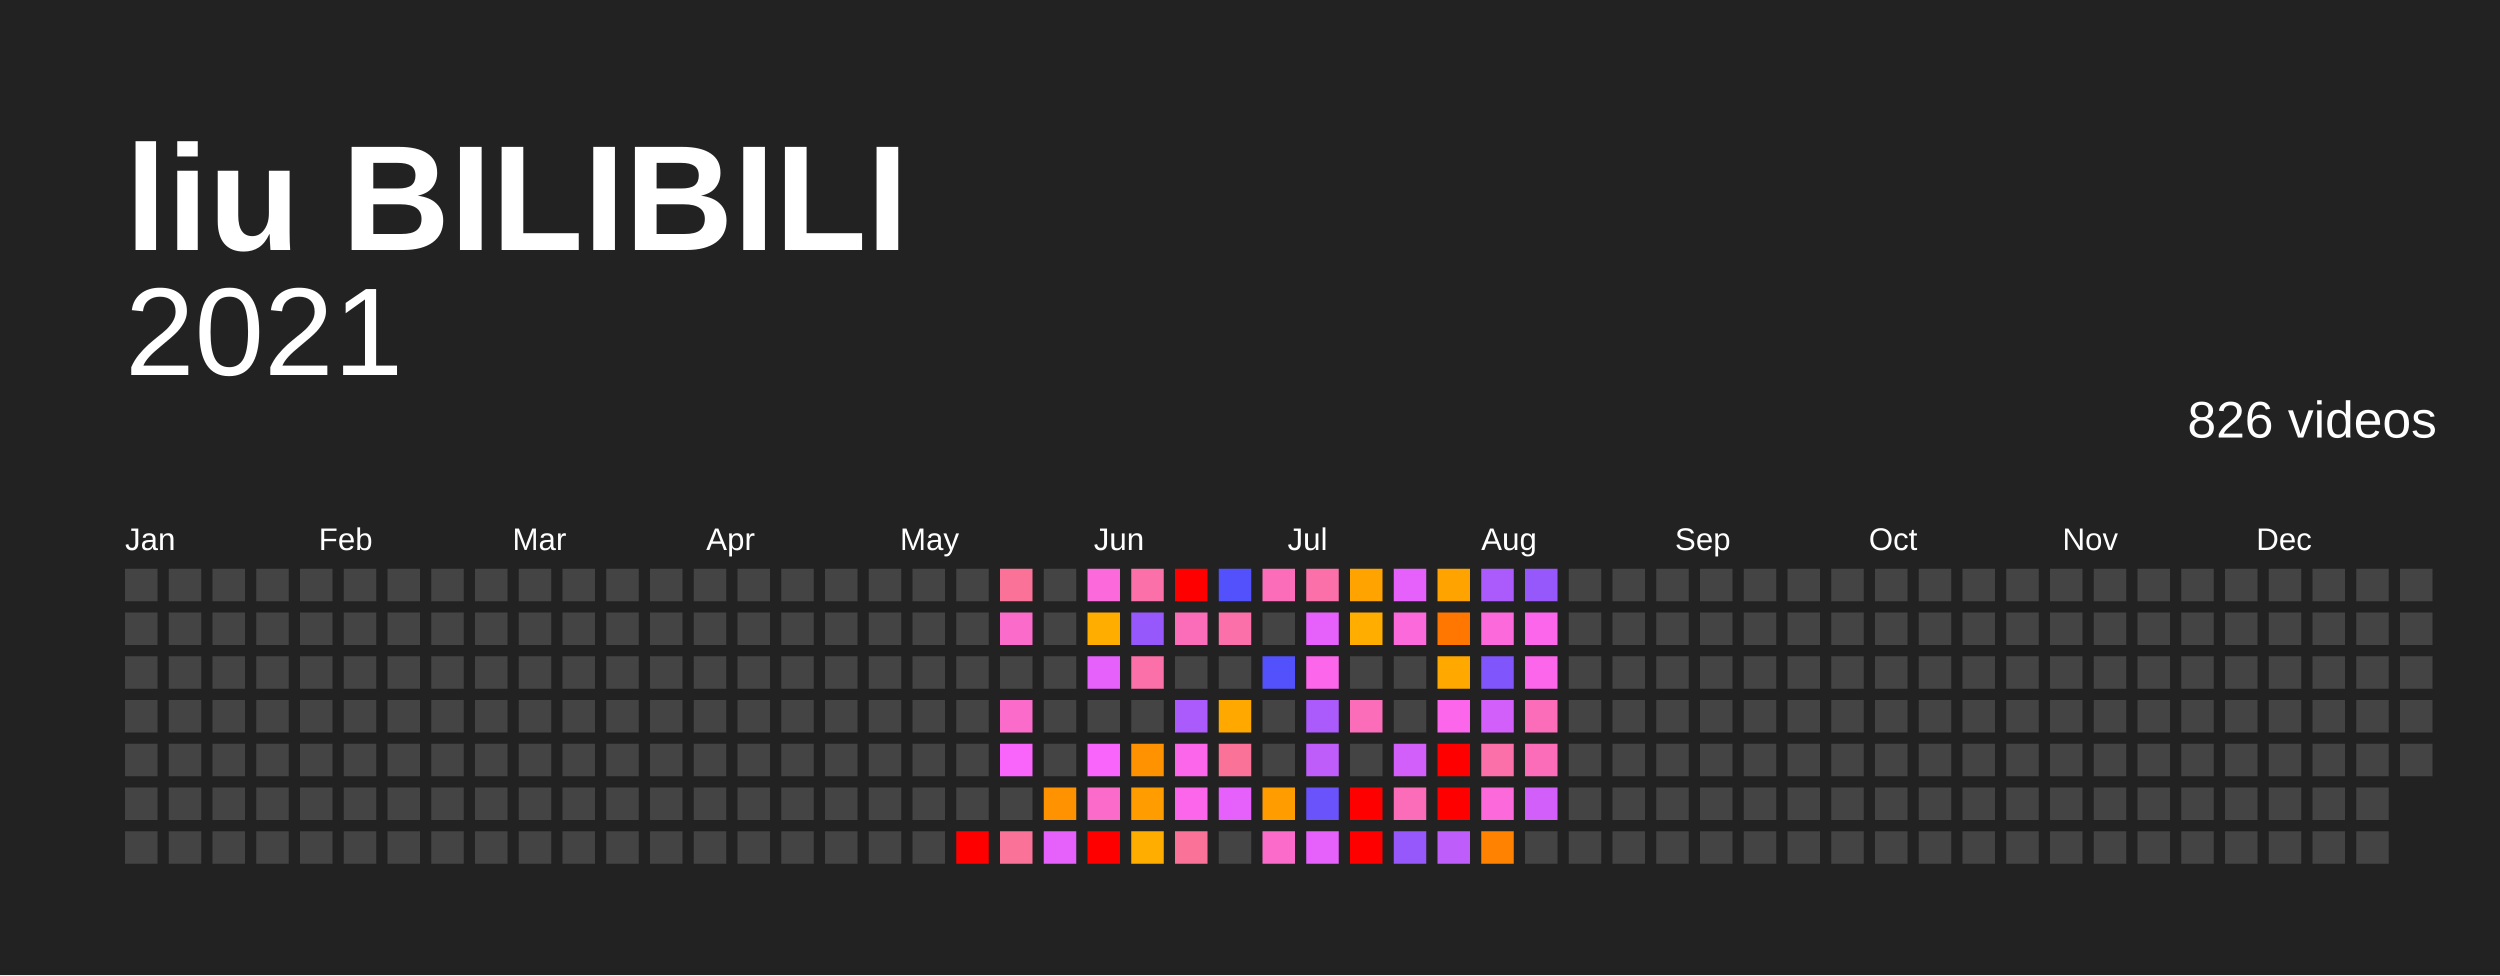
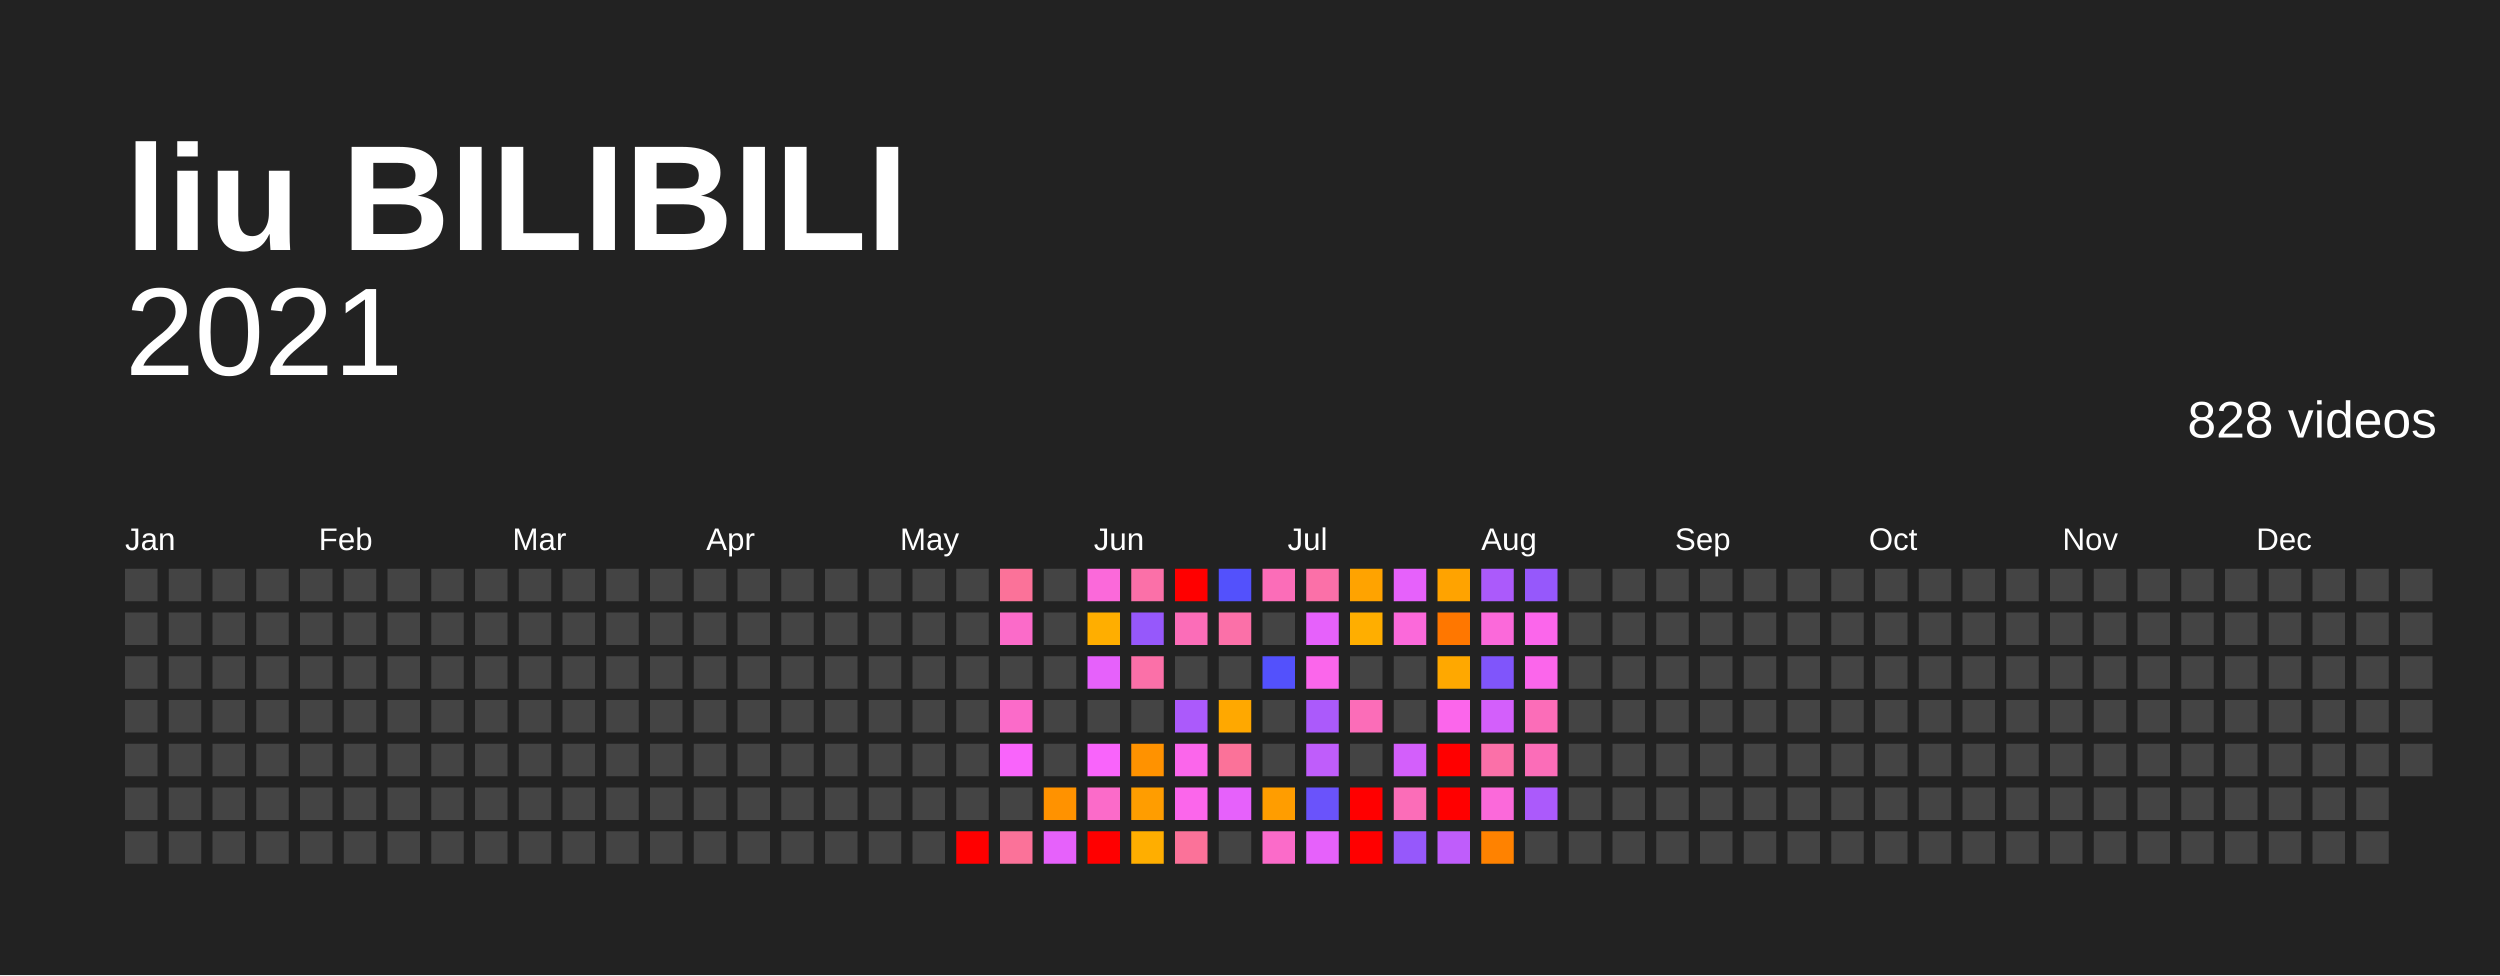
<svg xmlns="http://www.w3.org/2000/svg" baseProfile="full" height="78mm" version="1.1" viewBox="0,0,200,78" width="200mm">
  <defs />
  <rect fill="#222222" height="78" width="200" x="0" y="0" />
  <text fill="#FFFFFF" style="font-size:12px; font-family:Arial; font-weight:bold;" x="10" y="20">liu BILIBILI</text>
  <text alignment-baseline="hanging" fill="#FFFFFF" style="font-size:10.0px; font-family:Arial;" x="10" y="30">2021</text>
-   <text alignment-baseline="hanging" fill="#FFFFFF" style="font-size:4.125px; font-family:Arial;" x="175" y="35">826 videos</text>
+   <text alignment-baseline="hanging" fill="#FFFFFF" style="font-size:4.125px; font-family:Arial;" x="175" y="35">828 videos</text>
  <text fill="#FFFFFF" style="font-size:2.5px; font-family:Arial" x="10.0" y="44">Jan</text>
  <text fill="#FFFFFF" style="font-size:2.5px; font-family:Arial" x="25.5" y="44">Feb</text>
  <text fill="#FFFFFF" style="font-size:2.5px; font-family:Arial" x="41.0" y="44">Mar</text>
  <text fill="#FFFFFF" style="font-size:2.5px; font-family:Arial" x="56.5" y="44">Apr</text>
  <text fill="#FFFFFF" style="font-size:2.5px; font-family:Arial" x="72.0" y="44">May</text>
  <text fill="#FFFFFF" style="font-size:2.5px; font-family:Arial" x="87.5" y="44">Jun</text>
  <text fill="#FFFFFF" style="font-size:2.5px; font-family:Arial" x="103.0" y="44">Jul</text>
  <text fill="#FFFFFF" style="font-size:2.5px; font-family:Arial" x="118.5" y="44">Aug</text>
  <text fill="#FFFFFF" style="font-size:2.5px; font-family:Arial" x="134.0" y="44">Sep</text>
  <text fill="#FFFFFF" style="font-size:2.5px; font-family:Arial" x="149.5" y="44">Oct</text>
  <text fill="#FFFFFF" style="font-size:2.5px; font-family:Arial" x="165.0" y="44">Nov</text>
  <text fill="#FFFFFF" style="font-size:2.5px; font-family:Arial" x="180.5" y="44">Dec</text>
  <rect fill="#444444" height="2.6" width="2.6" x="10.0" y="45.5" />
  <rect fill="#444444" height="2.6" width="2.6" x="10.0" y="49.0" />
  <rect fill="#444444" height="2.6" width="2.6" x="10.0" y="52.5" />
  <rect fill="#444444" height="2.6" width="2.6" x="10.0" y="56.0" />
  <rect fill="#444444" height="2.6" width="2.6" x="10.0" y="59.5" />
  <rect fill="#444444" height="2.6" width="2.6" x="10.0" y="63.0" />
  <rect fill="#444444" height="2.6" width="2.6" x="10.0" y="66.5" />
  <rect fill="#444444" height="2.6" width="2.6" x="13.5" y="45.5" />
  <rect fill="#444444" height="2.6" width="2.6" x="13.5" y="49.0" />
  <rect fill="#444444" height="2.6" width="2.6" x="13.5" y="52.5" />
  <rect fill="#444444" height="2.6" width="2.6" x="13.5" y="56.0" />
  <rect fill="#444444" height="2.6" width="2.6" x="13.5" y="59.5" />
  <rect fill="#444444" height="2.6" width="2.6" x="13.5" y="63.0" />
  <rect fill="#444444" height="2.6" width="2.6" x="13.5" y="66.5" />
  <rect fill="#444444" height="2.6" width="2.6" x="17.0" y="45.5" />
  <rect fill="#444444" height="2.6" width="2.6" x="17.0" y="49.0" />
  <rect fill="#444444" height="2.6" width="2.6" x="17.0" y="52.5" />
  <rect fill="#444444" height="2.6" width="2.6" x="17.0" y="56.0" />
  <rect fill="#444444" height="2.6" width="2.6" x="17.0" y="59.5" />
  <rect fill="#444444" height="2.6" width="2.6" x="17.0" y="63.0" />
  <rect fill="#444444" height="2.6" width="2.6" x="17.0" y="66.5" />
  <rect fill="#444444" height="2.6" width="2.6" x="20.5" y="45.5" />
  <rect fill="#444444" height="2.6" width="2.6" x="20.5" y="49.0" />
  <rect fill="#444444" height="2.6" width="2.6" x="20.5" y="52.5" />
  <rect fill="#444444" height="2.6" width="2.6" x="20.5" y="56.0" />
  <rect fill="#444444" height="2.6" width="2.6" x="20.5" y="59.5" />
  <rect fill="#444444" height="2.6" width="2.6" x="20.5" y="63.0" />
  <rect fill="#444444" height="2.6" width="2.6" x="20.5" y="66.5" />
  <rect fill="#444444" height="2.6" width="2.6" x="24.0" y="45.5" />
  <rect fill="#444444" height="2.6" width="2.6" x="24.0" y="49.0" />
  <rect fill="#444444" height="2.6" width="2.6" x="24.0" y="52.5" />
  <rect fill="#444444" height="2.6" width="2.6" x="24.0" y="56.0" />
  <rect fill="#444444" height="2.6" width="2.6" x="24.0" y="59.5" />
  <rect fill="#444444" height="2.6" width="2.6" x="24.0" y="63.0" />
  <rect fill="#444444" height="2.6" width="2.6" x="24.0" y="66.5" />
  <rect fill="#444444" height="2.6" width="2.6" x="27.5" y="45.5" />
  <rect fill="#444444" height="2.6" width="2.6" x="27.5" y="49.0" />
  <rect fill="#444444" height="2.6" width="2.6" x="27.5" y="52.5" />
  <rect fill="#444444" height="2.6" width="2.6" x="27.5" y="56.0" />
  <rect fill="#444444" height="2.6" width="2.6" x="27.5" y="59.5" />
  <rect fill="#444444" height="2.6" width="2.6" x="27.5" y="63.0" />
  <rect fill="#444444" height="2.6" width="2.6" x="27.5" y="66.5" />
  <rect fill="#444444" height="2.6" width="2.6" x="31.0" y="45.5" />
  <rect fill="#444444" height="2.6" width="2.6" x="31.0" y="49.0" />
  <rect fill="#444444" height="2.6" width="2.6" x="31.0" y="52.5" />
  <rect fill="#444444" height="2.6" width="2.6" x="31.0" y="56.0" />
  <rect fill="#444444" height="2.6" width="2.6" x="31.0" y="59.5" />
  <rect fill="#444444" height="2.6" width="2.6" x="31.0" y="63.0" />
  <rect fill="#444444" height="2.6" width="2.6" x="31.0" y="66.5" />
  <rect fill="#444444" height="2.6" width="2.6" x="34.5" y="45.5" />
  <rect fill="#444444" height="2.6" width="2.6" x="34.5" y="49.0" />
  <rect fill="#444444" height="2.6" width="2.6" x="34.5" y="52.5" />
  <rect fill="#444444" height="2.6" width="2.6" x="34.5" y="56.0" />
  <rect fill="#444444" height="2.6" width="2.6" x="34.5" y="59.5" />
  <rect fill="#444444" height="2.6" width="2.6" x="34.5" y="63.0" />
  <rect fill="#444444" height="2.6" width="2.6" x="34.5" y="66.5" />
  <rect fill="#444444" height="2.6" width="2.6" x="38.0" y="45.5" />
  <rect fill="#444444" height="2.6" width="2.6" x="38.0" y="49.0" />
  <rect fill="#444444" height="2.6" width="2.6" x="38.0" y="52.5" />
  <rect fill="#444444" height="2.6" width="2.6" x="38.0" y="56.0" />
  <rect fill="#444444" height="2.6" width="2.6" x="38.0" y="59.5" />
  <rect fill="#444444" height="2.6" width="2.6" x="38.0" y="63.0" />
  <rect fill="#444444" height="2.6" width="2.6" x="38.0" y="66.5" />
  <rect fill="#444444" height="2.6" width="2.6" x="41.5" y="45.5" />
  <rect fill="#444444" height="2.6" width="2.6" x="41.5" y="49.0" />
  <rect fill="#444444" height="2.6" width="2.6" x="41.5" y="52.5" />
  <rect fill="#444444" height="2.6" width="2.6" x="41.5" y="56.0" />
  <rect fill="#444444" height="2.6" width="2.6" x="41.5" y="59.5" />
  <rect fill="#444444" height="2.6" width="2.6" x="41.5" y="63.0" />
  <rect fill="#444444" height="2.6" width="2.6" x="41.5" y="66.5" />
  <rect fill="#444444" height="2.6" width="2.6" x="45.0" y="45.5" />
  <rect fill="#444444" height="2.6" width="2.6" x="45.0" y="49.0" />
  <rect fill="#444444" height="2.6" width="2.6" x="45.0" y="52.5" />
  <rect fill="#444444" height="2.6" width="2.6" x="45.0" y="56.0" />
  <rect fill="#444444" height="2.6" width="2.6" x="45.0" y="59.5" />
  <rect fill="#444444" height="2.6" width="2.6" x="45.0" y="63.0" />
  <rect fill="#444444" height="2.6" width="2.6" x="45.0" y="66.5" />
  <rect fill="#444444" height="2.6" width="2.6" x="48.5" y="45.5" />
  <rect fill="#444444" height="2.6" width="2.6" x="48.5" y="49.0" />
  <rect fill="#444444" height="2.6" width="2.6" x="48.5" y="52.5" />
  <rect fill="#444444" height="2.6" width="2.6" x="48.5" y="56.0" />
  <rect fill="#444444" height="2.6" width="2.6" x="48.5" y="59.5" />
  <rect fill="#444444" height="2.6" width="2.6" x="48.5" y="63.0" />
  <rect fill="#444444" height="2.6" width="2.6" x="48.5" y="66.5" />
  <rect fill="#444444" height="2.6" width="2.6" x="52.0" y="45.5" />
  <rect fill="#444444" height="2.6" width="2.6" x="52.0" y="49.0" />
  <rect fill="#444444" height="2.6" width="2.6" x="52.0" y="52.5" />
  <rect fill="#444444" height="2.6" width="2.6" x="52.0" y="56.0" />
  <rect fill="#444444" height="2.6" width="2.6" x="52.0" y="59.5" />
  <rect fill="#444444" height="2.6" width="2.6" x="52.0" y="63.0" />
  <rect fill="#444444" height="2.6" width="2.6" x="52.0" y="66.5" />
  <rect fill="#444444" height="2.6" width="2.6" x="55.5" y="45.5" />
  <rect fill="#444444" height="2.6" width="2.6" x="55.5" y="49.0" />
  <rect fill="#444444" height="2.6" width="2.6" x="55.5" y="52.5" />
  <rect fill="#444444" height="2.6" width="2.6" x="55.5" y="56.0" />
  <rect fill="#444444" height="2.6" width="2.6" x="55.5" y="59.5" />
  <rect fill="#444444" height="2.6" width="2.6" x="55.5" y="63.0" />
  <rect fill="#444444" height="2.6" width="2.6" x="55.5" y="66.5" />
  <rect fill="#444444" height="2.6" width="2.6" x="59.0" y="45.5" />
  <rect fill="#444444" height="2.6" width="2.6" x="59.0" y="49.0" />
  <rect fill="#444444" height="2.6" width="2.6" x="59.0" y="52.5" />
  <rect fill="#444444" height="2.6" width="2.6" x="59.0" y="56.0" />
  <rect fill="#444444" height="2.6" width="2.6" x="59.0" y="59.5" />
  <rect fill="#444444" height="2.6" width="2.6" x="59.0" y="63.0" />
  <rect fill="#444444" height="2.6" width="2.6" x="59.0" y="66.5" />
  <rect fill="#444444" height="2.6" width="2.6" x="62.5" y="45.5" />
  <rect fill="#444444" height="2.6" width="2.6" x="62.5" y="49.0" />
  <rect fill="#444444" height="2.6" width="2.6" x="62.5" y="52.5" />
  <rect fill="#444444" height="2.6" width="2.6" x="62.5" y="56.0" />
  <rect fill="#444444" height="2.6" width="2.6" x="62.5" y="59.5" />
  <rect fill="#444444" height="2.6" width="2.6" x="62.5" y="63.0" />
  <rect fill="#444444" height="2.6" width="2.6" x="62.5" y="66.5" />
  <rect fill="#444444" height="2.6" width="2.6" x="66.0" y="45.5" />
  <rect fill="#444444" height="2.6" width="2.6" x="66.0" y="49.0" />
  <rect fill="#444444" height="2.6" width="2.6" x="66.0" y="52.5" />
  <rect fill="#444444" height="2.6" width="2.6" x="66.0" y="56.0" />
  <rect fill="#444444" height="2.6" width="2.6" x="66.0" y="59.5" />
  <rect fill="#444444" height="2.6" width="2.6" x="66.0" y="63.0" />
  <rect fill="#444444" height="2.6" width="2.6" x="66.0" y="66.5" />
  <rect fill="#444444" height="2.6" width="2.6" x="69.5" y="45.5" />
  <rect fill="#444444" height="2.6" width="2.6" x="69.5" y="49.0" />
  <rect fill="#444444" height="2.6" width="2.6" x="69.5" y="52.5" />
  <rect fill="#444444" height="2.6" width="2.6" x="69.5" y="56.0" />
  <rect fill="#444444" height="2.6" width="2.6" x="69.5" y="59.5" />
  <rect fill="#444444" height="2.6" width="2.6" x="69.5" y="63.0" />
  <rect fill="#444444" height="2.6" width="2.6" x="69.5" y="66.5" />
  <rect fill="#444444" height="2.6" width="2.6" x="73.0" y="45.5" />
  <rect fill="#444444" height="2.6" width="2.6" x="73.0" y="49.0" />
  <rect fill="#444444" height="2.6" width="2.6" x="73.0" y="52.5" />
  <rect fill="#444444" height="2.6" width="2.6" x="73.0" y="56.0" />
  <rect fill="#444444" height="2.6" width="2.6" x="73.0" y="59.5" />
  <rect fill="#444444" height="2.6" width="2.6" x="73.0" y="63.0" />
  <rect fill="#444444" height="2.6" width="2.6" x="73.0" y="66.5" />
  <rect fill="#444444" height="2.6" width="2.6" x="76.5" y="45.5" />
  <rect fill="#444444" height="2.6" width="2.6" x="76.5" y="49.0" />
  <rect fill="#444444" height="2.6" width="2.6" x="76.5" y="52.5" />
  <rect fill="#444444" height="2.6" width="2.6" x="76.5" y="56.0" />
  <rect fill="#444444" height="2.6" width="2.6" x="76.5" y="59.5" />
  <rect fill="#444444" height="2.6" width="2.6" x="76.5" y="63.0" />
  <rect fill="red" height="2.6" width="2.6" x="76.5" y="66.5" />
  <rect fill="#fb7299" height="2.6" width="2.6" x="80.0" y="45.5" />
  <rect fill="#fb6bc9" height="2.6" width="2.6" x="80.0" y="49.0" />
  <rect fill="#444444" height="2.6" width="2.6" x="80.0" y="52.5" />
  <rect fill="#fb6bc9" height="2.6" width="2.6" x="80.0" y="56.0" />
  <rect fill="#f964fb" height="2.6" width="2.6" x="80.0" y="59.5" />
  <rect fill="#444444" height="2.6" width="2.6" x="80.0" y="63.0" />
  <rect fill="#fb7299" height="2.6" width="2.6" x="80.0" y="66.5" />
  <rect fill="#444444" height="2.6" width="2.6" x="83.5" y="45.5" />
  <rect fill="#444444" height="2.6" width="2.6" x="83.5" y="49.0" />
  <rect fill="#444444" height="2.6" width="2.6" x="83.5" y="52.5" />
  <rect fill="#444444" height="2.6" width="2.6" x="83.5" y="56.0" />
  <rect fill="#444444" height="2.6" width="2.6" x="83.5" y="59.5" />
  <rect fill="#ff9200" height="2.6" width="2.6" x="83.5" y="63.0" />
  <rect fill="#e661fb" height="2.6" width="2.6" x="83.5" y="66.5" />
  <rect fill="#fb69da" height="2.6" width="2.6" x="87.0" y="45.5" />
  <rect fill="#ffae00" height="2.6" width="2.6" x="87.0" y="49.0" />
  <rect fill="#e661fb" height="2.6" width="2.6" x="87.0" y="52.5" />
  <rect fill="#444444" height="2.6" width="2.6" x="87.0" y="56.0" />
  <rect fill="#f964fb" height="2.6" width="2.6" x="87.0" y="59.5" />
  <rect fill="#fb6bc9" height="2.6" width="2.6" x="87.0" y="63.0" />
  <rect fill="red" height="2.6" width="2.6" x="87.0" y="66.5" />
  <rect fill="#fb70a8" height="2.6" width="2.6" x="90.5" y="45.5" />
  <rect fill="#9658fb" height="2.6" width="2.6" x="90.5" y="49.0" />
  <rect fill="#fb70a8" height="2.6" width="2.6" x="90.5" y="52.5" />
  <rect fill="#444444" height="2.6" width="2.6" x="90.5" y="56.0" />
  <rect fill="#ff9200" height="2.6" width="2.6" x="90.5" y="59.5" />
  <rect fill="#ff9d00" height="2.6" width="2.6" x="90.5" y="63.0" />
  <rect fill="#ffae00" height="2.6" width="2.6" x="90.5" y="66.5" />
  <rect fill="red" height="2.6" width="2.6" x="94.0" y="45.5" />
  <rect fill="#fb6db8" height="2.6" width="2.6" x="94.0" y="49.0" />
  <rect fill="#444444" height="2.6" width="2.6" x="94.0" y="52.5" />
  <rect fill="#ab5afb" height="2.6" width="2.6" x="94.0" y="56.0" />
  <rect fill="#fb66eb" height="2.6" width="2.6" x="94.0" y="59.5" />
  <rect fill="#fb66eb" height="2.6" width="2.6" x="94.0" y="63.0" />
  <rect fill="#fb7299" height="2.6" width="2.6" x="94.0" y="66.5" />
  <rect fill="#5351fc" height="2.6" width="2.6" x="97.5" y="45.5" />
  <rect fill="#fb70a8" height="2.6" width="2.6" x="97.5" y="49.0" />
  <rect fill="#444444" height="2.6" width="2.6" x="97.5" y="52.5" />
  <rect fill="#ffa800" height="2.6" width="2.6" x="97.5" y="56.0" />
  <rect fill="#fb7299" height="2.6" width="2.6" x="97.5" y="59.5" />
  <rect fill="#e661fb" height="2.6" width="2.6" x="97.5" y="63.0" />
  <rect fill="#444444" height="2.6" width="2.6" x="97.5" y="66.5" />
  <rect fill="#fb6db8" height="2.6" width="2.6" x="101.0" y="45.5" />
  <rect fill="#444444" height="2.6" width="2.6" x="101.0" y="49.0" />
  <rect fill="#5351fc" height="2.6" width="2.6" x="101.0" y="52.5" />
  <rect fill="#444444" height="2.6" width="2.6" x="101.0" y="56.0" />
  <rect fill="#444444" height="2.6" width="2.6" x="101.0" y="59.5" />
  <rect fill="#ff9d00" height="2.6" width="2.6" x="101.0" y="63.0" />
  <rect fill="#fb6bc9" height="2.6" width="2.6" x="101.0" y="66.5" />
  <rect fill="#fb70a8" height="2.6" width="2.6" x="104.5" y="45.5" />
  <rect fill="#e661fb" height="2.6" width="2.6" x="104.5" y="49.0" />
  <rect fill="#fb66eb" height="2.6" width="2.6" x="104.5" y="52.5" />
  <rect fill="#ab5afb" height="2.6" width="2.6" x="104.5" y="56.0" />
  <rect fill="#bf5dfb" height="2.6" width="2.6" x="104.5" y="59.5" />
  <rect fill="#6a53fb" height="2.6" width="2.6" x="104.5" y="63.0" />
  <rect fill="#e661fb" height="2.6" width="2.6" x="104.5" y="66.5" />
  <rect fill="#ffa300" height="2.6" width="2.6" x="108.0" y="45.5" />
  <rect fill="#ffae00" height="2.6" width="2.6" x="108.0" y="49.0" />
  <rect fill="#444444" height="2.6" width="2.6" x="108.0" y="52.5" />
  <rect fill="#fb6db8" height="2.6" width="2.6" x="108.0" y="56.0" />
  <rect fill="#444444" height="2.6" width="2.6" x="108.0" y="59.5" />
  <rect fill="red" height="2.6" width="2.6" x="108.0" y="63.0" />
  <rect fill="red" height="2.6" width="2.6" x="108.0" y="66.5" />
  <rect fill="#e661fb" height="2.6" width="2.6" x="111.5" y="45.5" />
  <rect fill="#fb69da" height="2.6" width="2.6" x="111.5" y="49.0" />
  <rect fill="#444444" height="2.6" width="2.6" x="111.5" y="52.5" />
  <rect fill="#444444" height="2.6" width="2.6" x="111.5" y="56.0" />
  <rect fill="#d35ffb" height="2.6" width="2.6" x="111.5" y="59.5" />
  <rect fill="#fb6db8" height="2.6" width="2.6" x="111.5" y="63.0" />
  <rect fill="#9658fb" height="2.6" width="2.6" x="111.5" y="66.5" />
  <rect fill="#ffa300" height="2.6" width="2.6" x="115.0" y="45.5" />
  <rect fill="#ff7700" height="2.6" width="2.6" x="115.0" y="49.0" />
  <rect fill="#ffa800" height="2.6" width="2.6" x="115.0" y="52.5" />
  <rect fill="#fb66eb" height="2.6" width="2.6" x="115.0" y="56.0" />
  <rect fill="red" height="2.6" width="2.6" x="115.0" y="59.5" />
  <rect fill="red" height="2.6" width="2.6" x="115.0" y="63.0" />
  <rect fill="#bf5dfb" height="2.6" width="2.6" x="115.0" y="66.5" />
  <rect fill="#ab5afb" height="2.6" width="2.6" x="118.5" y="45.5" />
  <rect fill="#fb69da" height="2.6" width="2.6" x="118.5" y="49.0" />
  <rect fill="#8055fb" height="2.6" width="2.6" x="118.5" y="52.5" />
  <rect fill="#d35ffb" height="2.6" width="2.6" x="118.5" y="56.0" />
  <rect fill="#fb70a8" height="2.6" width="2.6" x="118.5" y="59.5" />
  <rect fill="#fb69da" height="2.6" width="2.6" x="118.5" y="63.0" />
  <rect fill="#ff8200" height="2.6" width="2.6" x="118.5" y="66.5" />
  <rect fill="#9658fb" height="2.6" width="2.6" x="122.0" y="45.5" />
  <rect fill="#fb66eb" height="2.6" width="2.6" x="122.0" y="49.0" />
  <rect fill="#fb66eb" height="2.6" width="2.6" x="122.0" y="52.5" />
  <rect fill="#fb6db8" height="2.6" width="2.6" x="122.0" y="56.0" />
  <rect fill="#fb6db8" height="2.6" width="2.6" x="122.0" y="59.5" />
-   <rect fill="#d35ffb" height="2.6" width="2.6" x="122.0" y="63.0" />
+   <rect fill="#ab5afb" height="2.6" width="2.6" x="122.0" y="63.0" />
  <rect fill="#444444" height="2.6" width="2.6" x="122.0" y="66.5" />
  <rect fill="#444444" height="2.6" width="2.6" x="125.5" y="45.5" />
  <rect fill="#444444" height="2.6" width="2.6" x="125.5" y="49.0" />
  <rect fill="#444444" height="2.6" width="2.6" x="125.5" y="52.5" />
  <rect fill="#444444" height="2.6" width="2.6" x="125.5" y="56.0" />
  <rect fill="#444444" height="2.6" width="2.6" x="125.5" y="59.5" />
  <rect fill="#444444" height="2.6" width="2.6" x="125.5" y="63.0" />
  <rect fill="#444444" height="2.6" width="2.6" x="125.5" y="66.5" />
  <rect fill="#444444" height="2.6" width="2.6" x="129.0" y="45.5" />
  <rect fill="#444444" height="2.6" width="2.6" x="129.0" y="49.0" />
  <rect fill="#444444" height="2.6" width="2.6" x="129.0" y="52.5" />
  <rect fill="#444444" height="2.6" width="2.6" x="129.0" y="56.0" />
  <rect fill="#444444" height="2.6" width="2.6" x="129.0" y="59.5" />
  <rect fill="#444444" height="2.6" width="2.6" x="129.0" y="63.0" />
  <rect fill="#444444" height="2.6" width="2.6" x="129.0" y="66.5" />
  <rect fill="#444444" height="2.6" width="2.6" x="132.5" y="45.5" />
  <rect fill="#444444" height="2.6" width="2.6" x="132.5" y="49.0" />
  <rect fill="#444444" height="2.6" width="2.6" x="132.5" y="52.5" />
  <rect fill="#444444" height="2.6" width="2.6" x="132.5" y="56.0" />
  <rect fill="#444444" height="2.6" width="2.6" x="132.5" y="59.5" />
  <rect fill="#444444" height="2.6" width="2.6" x="132.5" y="63.0" />
  <rect fill="#444444" height="2.6" width="2.6" x="132.5" y="66.5" />
  <rect fill="#444444" height="2.6" width="2.6" x="136.0" y="45.5" />
  <rect fill="#444444" height="2.6" width="2.6" x="136.0" y="49.0" />
  <rect fill="#444444" height="2.6" width="2.6" x="136.0" y="52.5" />
  <rect fill="#444444" height="2.6" width="2.6" x="136.0" y="56.0" />
  <rect fill="#444444" height="2.6" width="2.6" x="136.0" y="59.5" />
  <rect fill="#444444" height="2.6" width="2.6" x="136.0" y="63.0" />
  <rect fill="#444444" height="2.6" width="2.6" x="136.0" y="66.5" />
  <rect fill="#444444" height="2.6" width="2.6" x="139.5" y="45.5" />
  <rect fill="#444444" height="2.6" width="2.6" x="139.5" y="49.0" />
  <rect fill="#444444" height="2.6" width="2.6" x="139.5" y="52.5" />
  <rect fill="#444444" height="2.6" width="2.6" x="139.5" y="56.0" />
  <rect fill="#444444" height="2.6" width="2.6" x="139.5" y="59.5" />
  <rect fill="#444444" height="2.6" width="2.6" x="139.5" y="63.0" />
  <rect fill="#444444" height="2.6" width="2.6" x="139.5" y="66.5" />
  <rect fill="#444444" height="2.6" width="2.6" x="143.0" y="45.5" />
  <rect fill="#444444" height="2.6" width="2.6" x="143.0" y="49.0" />
  <rect fill="#444444" height="2.6" width="2.6" x="143.0" y="52.5" />
  <rect fill="#444444" height="2.6" width="2.6" x="143.0" y="56.0" />
  <rect fill="#444444" height="2.6" width="2.6" x="143.0" y="59.5" />
  <rect fill="#444444" height="2.6" width="2.6" x="143.0" y="63.0" />
  <rect fill="#444444" height="2.6" width="2.6" x="143.0" y="66.5" />
  <rect fill="#444444" height="2.6" width="2.6" x="146.5" y="45.5" />
  <rect fill="#444444" height="2.6" width="2.6" x="146.5" y="49.0" />
  <rect fill="#444444" height="2.6" width="2.6" x="146.5" y="52.5" />
  <rect fill="#444444" height="2.6" width="2.6" x="146.5" y="56.0" />
  <rect fill="#444444" height="2.6" width="2.6" x="146.5" y="59.5" />
  <rect fill="#444444" height="2.6" width="2.6" x="146.5" y="63.0" />
  <rect fill="#444444" height="2.6" width="2.6" x="146.5" y="66.5" />
  <rect fill="#444444" height="2.6" width="2.6" x="150.0" y="45.5" />
  <rect fill="#444444" height="2.6" width="2.6" x="150.0" y="49.0" />
  <rect fill="#444444" height="2.6" width="2.6" x="150.0" y="52.5" />
  <rect fill="#444444" height="2.6" width="2.6" x="150.0" y="56.0" />
  <rect fill="#444444" height="2.6" width="2.6" x="150.0" y="59.5" />
  <rect fill="#444444" height="2.6" width="2.6" x="150.0" y="63.0" />
  <rect fill="#444444" height="2.6" width="2.6" x="150.0" y="66.5" />
  <rect fill="#444444" height="2.6" width="2.6" x="153.5" y="45.5" />
  <rect fill="#444444" height="2.6" width="2.6" x="153.5" y="49.0" />
  <rect fill="#444444" height="2.6" width="2.6" x="153.5" y="52.5" />
  <rect fill="#444444" height="2.6" width="2.6" x="153.5" y="56.0" />
  <rect fill="#444444" height="2.6" width="2.6" x="153.5" y="59.5" />
  <rect fill="#444444" height="2.6" width="2.6" x="153.5" y="63.0" />
  <rect fill="#444444" height="2.6" width="2.6" x="153.5" y="66.5" />
  <rect fill="#444444" height="2.6" width="2.6" x="157.0" y="45.5" />
  <rect fill="#444444" height="2.6" width="2.6" x="157.0" y="49.0" />
  <rect fill="#444444" height="2.6" width="2.6" x="157.0" y="52.5" />
  <rect fill="#444444" height="2.6" width="2.6" x="157.0" y="56.0" />
  <rect fill="#444444" height="2.6" width="2.6" x="157.0" y="59.5" />
  <rect fill="#444444" height="2.6" width="2.6" x="157.0" y="63.0" />
  <rect fill="#444444" height="2.6" width="2.6" x="157.0" y="66.5" />
  <rect fill="#444444" height="2.6" width="2.6" x="160.5" y="45.5" />
  <rect fill="#444444" height="2.6" width="2.6" x="160.5" y="49.0" />
  <rect fill="#444444" height="2.6" width="2.6" x="160.5" y="52.5" />
  <rect fill="#444444" height="2.6" width="2.6" x="160.5" y="56.0" />
  <rect fill="#444444" height="2.6" width="2.6" x="160.5" y="59.5" />
  <rect fill="#444444" height="2.6" width="2.6" x="160.5" y="63.0" />
  <rect fill="#444444" height="2.6" width="2.6" x="160.5" y="66.5" />
  <rect fill="#444444" height="2.6" width="2.6" x="164.0" y="45.5" />
  <rect fill="#444444" height="2.6" width="2.6" x="164.0" y="49.0" />
  <rect fill="#444444" height="2.6" width="2.6" x="164.0" y="52.5" />
  <rect fill="#444444" height="2.6" width="2.6" x="164.0" y="56.0" />
  <rect fill="#444444" height="2.6" width="2.6" x="164.0" y="59.5" />
  <rect fill="#444444" height="2.6" width="2.6" x="164.0" y="63.0" />
  <rect fill="#444444" height="2.6" width="2.6" x="164.0" y="66.5" />
  <rect fill="#444444" height="2.6" width="2.6" x="167.5" y="45.5" />
  <rect fill="#444444" height="2.6" width="2.6" x="167.5" y="49.0" />
  <rect fill="#444444" height="2.6" width="2.6" x="167.5" y="52.5" />
  <rect fill="#444444" height="2.6" width="2.6" x="167.5" y="56.0" />
  <rect fill="#444444" height="2.6" width="2.6" x="167.5" y="59.5" />
  <rect fill="#444444" height="2.6" width="2.6" x="167.5" y="63.0" />
  <rect fill="#444444" height="2.6" width="2.6" x="167.5" y="66.5" />
  <rect fill="#444444" height="2.6" width="2.6" x="171.0" y="45.5" />
  <rect fill="#444444" height="2.6" width="2.6" x="171.0" y="49.0" />
  <rect fill="#444444" height="2.6" width="2.6" x="171.0" y="52.5" />
  <rect fill="#444444" height="2.6" width="2.6" x="171.0" y="56.0" />
  <rect fill="#444444" height="2.6" width="2.6" x="171.0" y="59.5" />
  <rect fill="#444444" height="2.6" width="2.6" x="171.0" y="63.0" />
  <rect fill="#444444" height="2.6" width="2.6" x="171.0" y="66.5" />
  <rect fill="#444444" height="2.6" width="2.6" x="174.5" y="45.5" />
  <rect fill="#444444" height="2.6" width="2.6" x="174.5" y="49.0" />
  <rect fill="#444444" height="2.6" width="2.6" x="174.5" y="52.5" />
  <rect fill="#444444" height="2.6" width="2.6" x="174.5" y="56.0" />
  <rect fill="#444444" height="2.6" width="2.6" x="174.5" y="59.5" />
  <rect fill="#444444" height="2.6" width="2.6" x="174.5" y="63.0" />
  <rect fill="#444444" height="2.6" width="2.6" x="174.5" y="66.5" />
  <rect fill="#444444" height="2.6" width="2.6" x="178.0" y="45.5" />
  <rect fill="#444444" height="2.6" width="2.6" x="178.0" y="49.0" />
  <rect fill="#444444" height="2.6" width="2.6" x="178.0" y="52.5" />
  <rect fill="#444444" height="2.6" width="2.6" x="178.0" y="56.0" />
  <rect fill="#444444" height="2.6" width="2.6" x="178.0" y="59.5" />
  <rect fill="#444444" height="2.6" width="2.6" x="178.0" y="63.0" />
  <rect fill="#444444" height="2.6" width="2.6" x="178.0" y="66.5" />
  <rect fill="#444444" height="2.6" width="2.6" x="181.5" y="45.5" />
  <rect fill="#444444" height="2.6" width="2.6" x="181.5" y="49.0" />
  <rect fill="#444444" height="2.6" width="2.6" x="181.5" y="52.5" />
  <rect fill="#444444" height="2.6" width="2.6" x="181.5" y="56.0" />
  <rect fill="#444444" height="2.6" width="2.6" x="181.5" y="59.5" />
  <rect fill="#444444" height="2.6" width="2.6" x="181.5" y="63.0" />
  <rect fill="#444444" height="2.6" width="2.6" x="181.5" y="66.5" />
  <rect fill="#444444" height="2.6" width="2.6" x="185.0" y="45.5" />
  <rect fill="#444444" height="2.6" width="2.6" x="185.0" y="49.0" />
  <rect fill="#444444" height="2.6" width="2.6" x="185.0" y="52.5" />
  <rect fill="#444444" height="2.6" width="2.6" x="185.0" y="56.0" />
  <rect fill="#444444" height="2.6" width="2.6" x="185.0" y="59.5" />
  <rect fill="#444444" height="2.6" width="2.6" x="185.0" y="63.0" />
  <rect fill="#444444" height="2.6" width="2.6" x="185.0" y="66.5" />
  <rect fill="#444444" height="2.6" width="2.6" x="188.5" y="45.5" />
  <rect fill="#444444" height="2.6" width="2.6" x="188.5" y="49.0" />
  <rect fill="#444444" height="2.6" width="2.6" x="188.5" y="52.5" />
  <rect fill="#444444" height="2.6" width="2.6" x="188.5" y="56.0" />
  <rect fill="#444444" height="2.6" width="2.6" x="188.5" y="59.5" />
  <rect fill="#444444" height="2.6" width="2.6" x="188.5" y="63.0" />
  <rect fill="#444444" height="2.6" width="2.6" x="188.5" y="66.5" />
  <rect fill="#444444" height="2.6" width="2.6" x="192.0" y="45.5" />
  <rect fill="#444444" height="2.6" width="2.6" x="192.0" y="49.0" />
  <rect fill="#444444" height="2.6" width="2.6" x="192.0" y="52.5" />
  <rect fill="#444444" height="2.6" width="2.6" x="192.0" y="56.0" />
  <rect fill="#444444" height="2.6" width="2.6" x="192.0" y="59.5" />
</svg>
